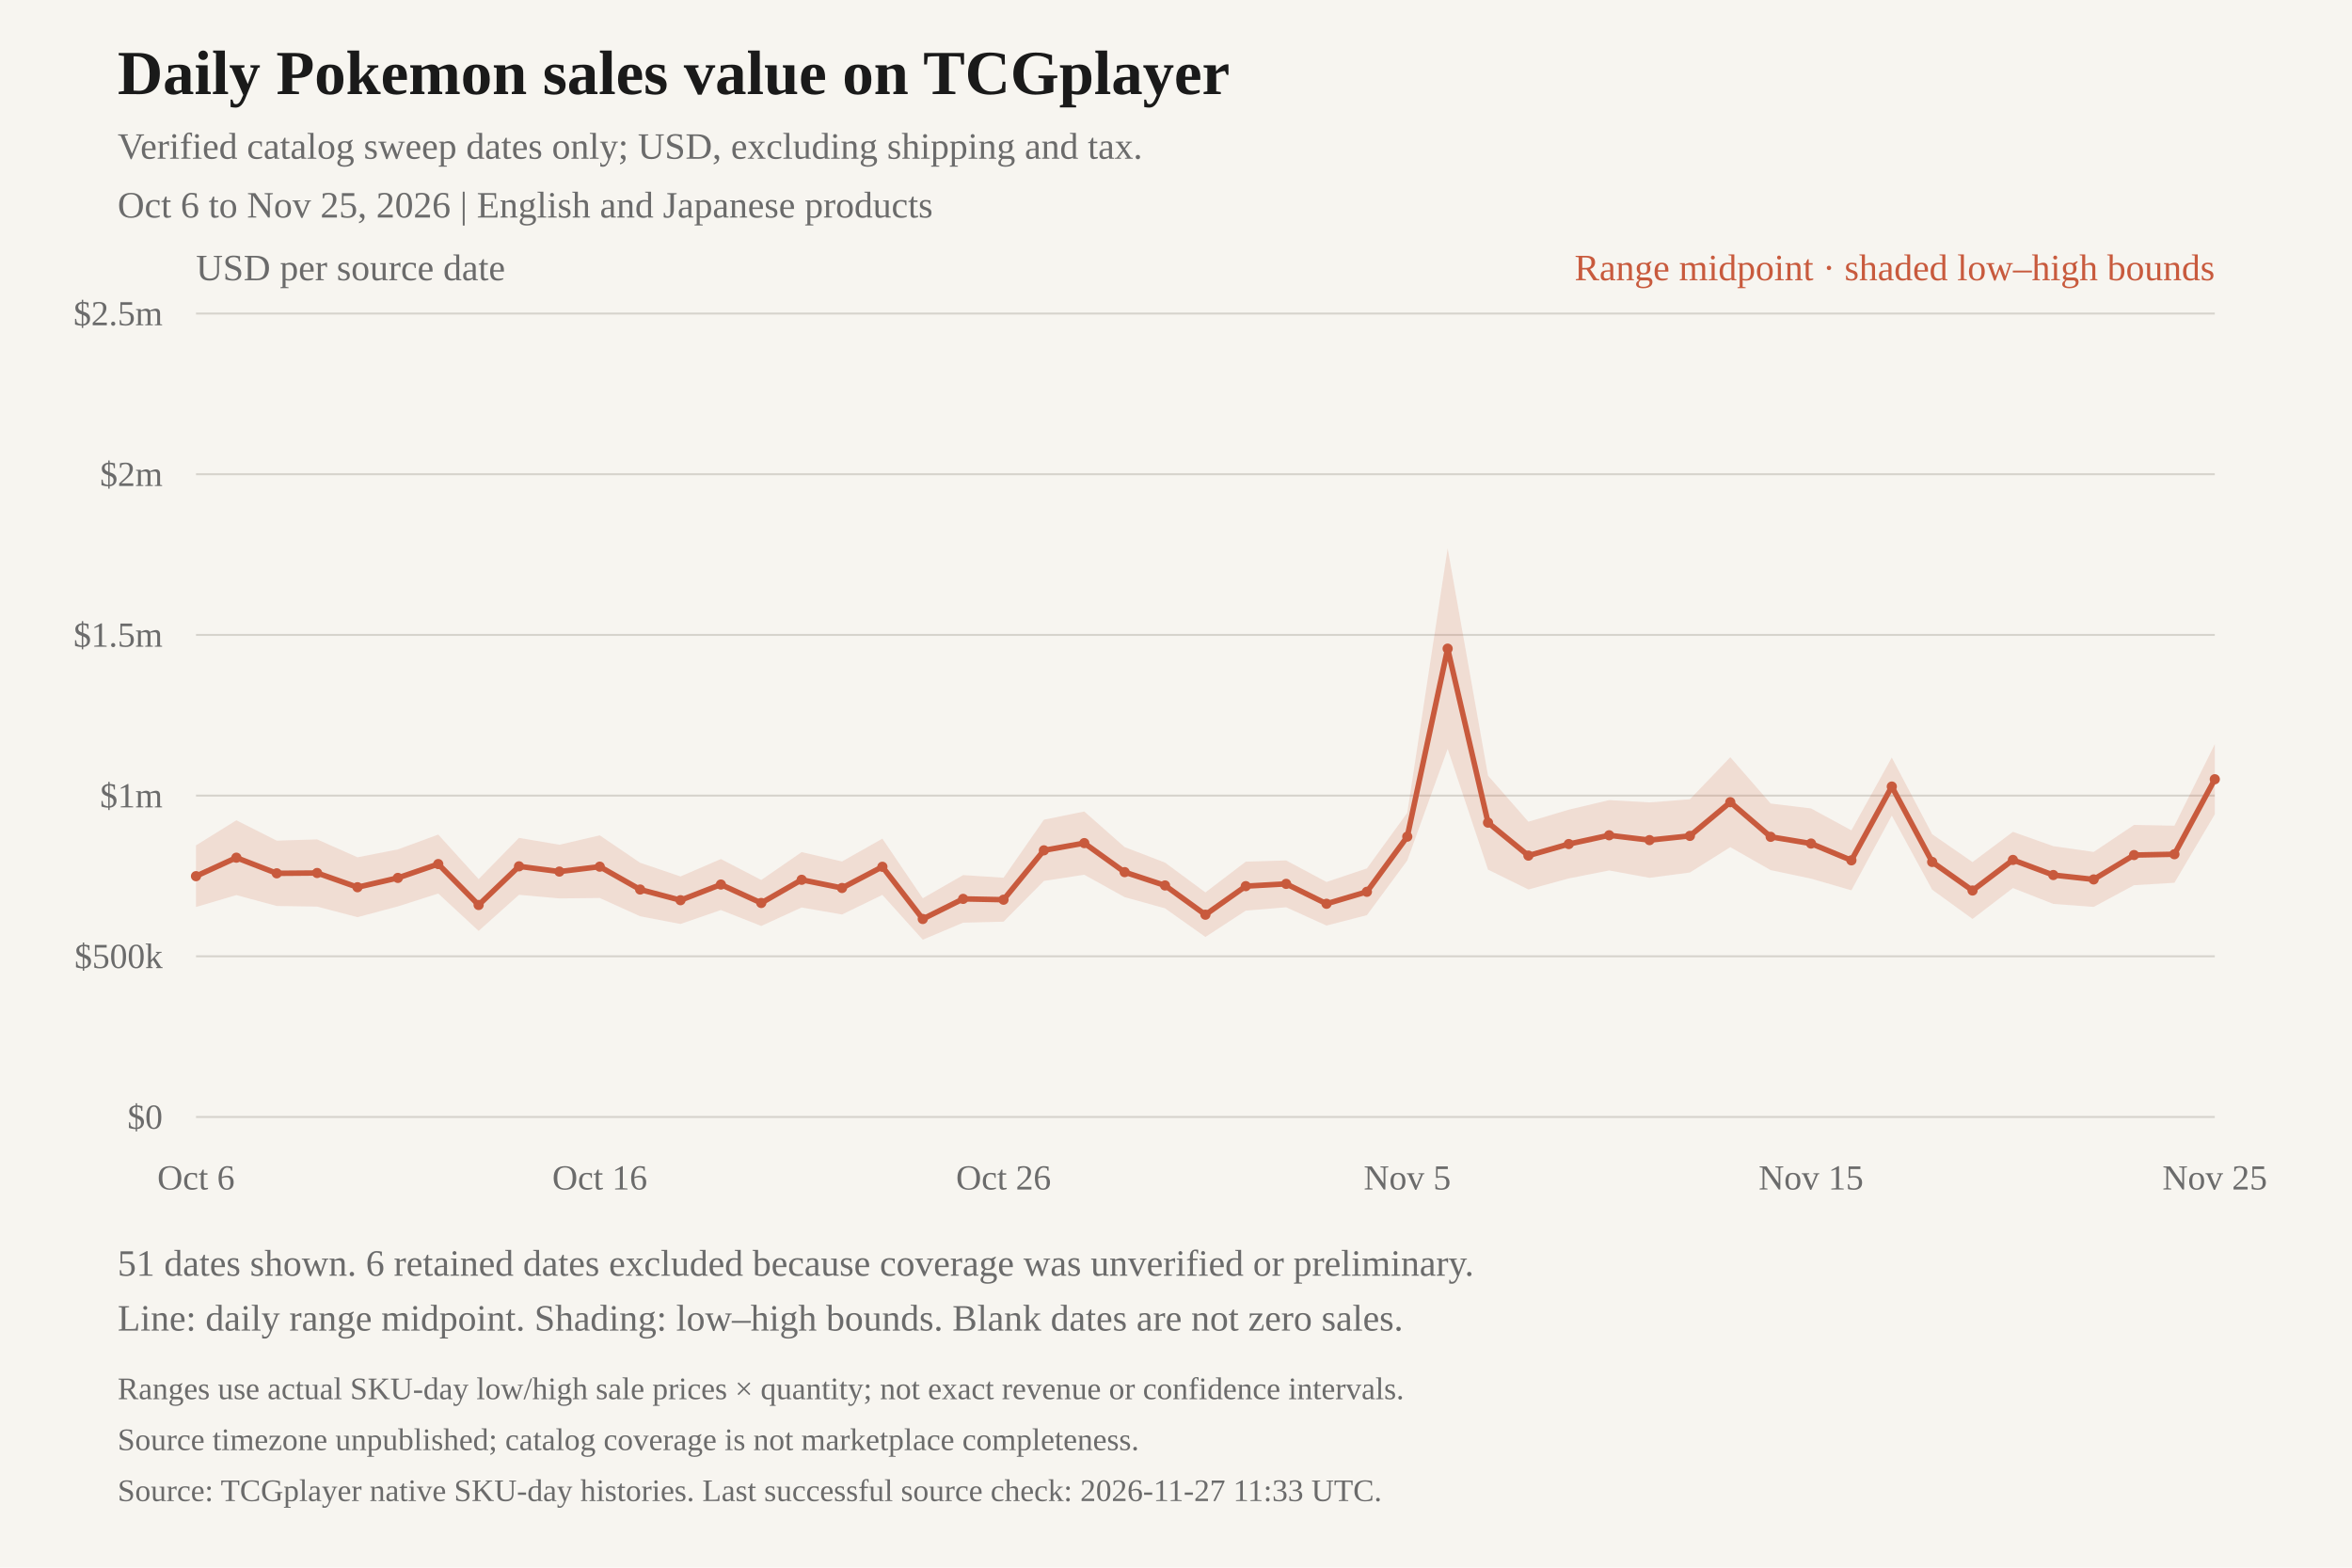
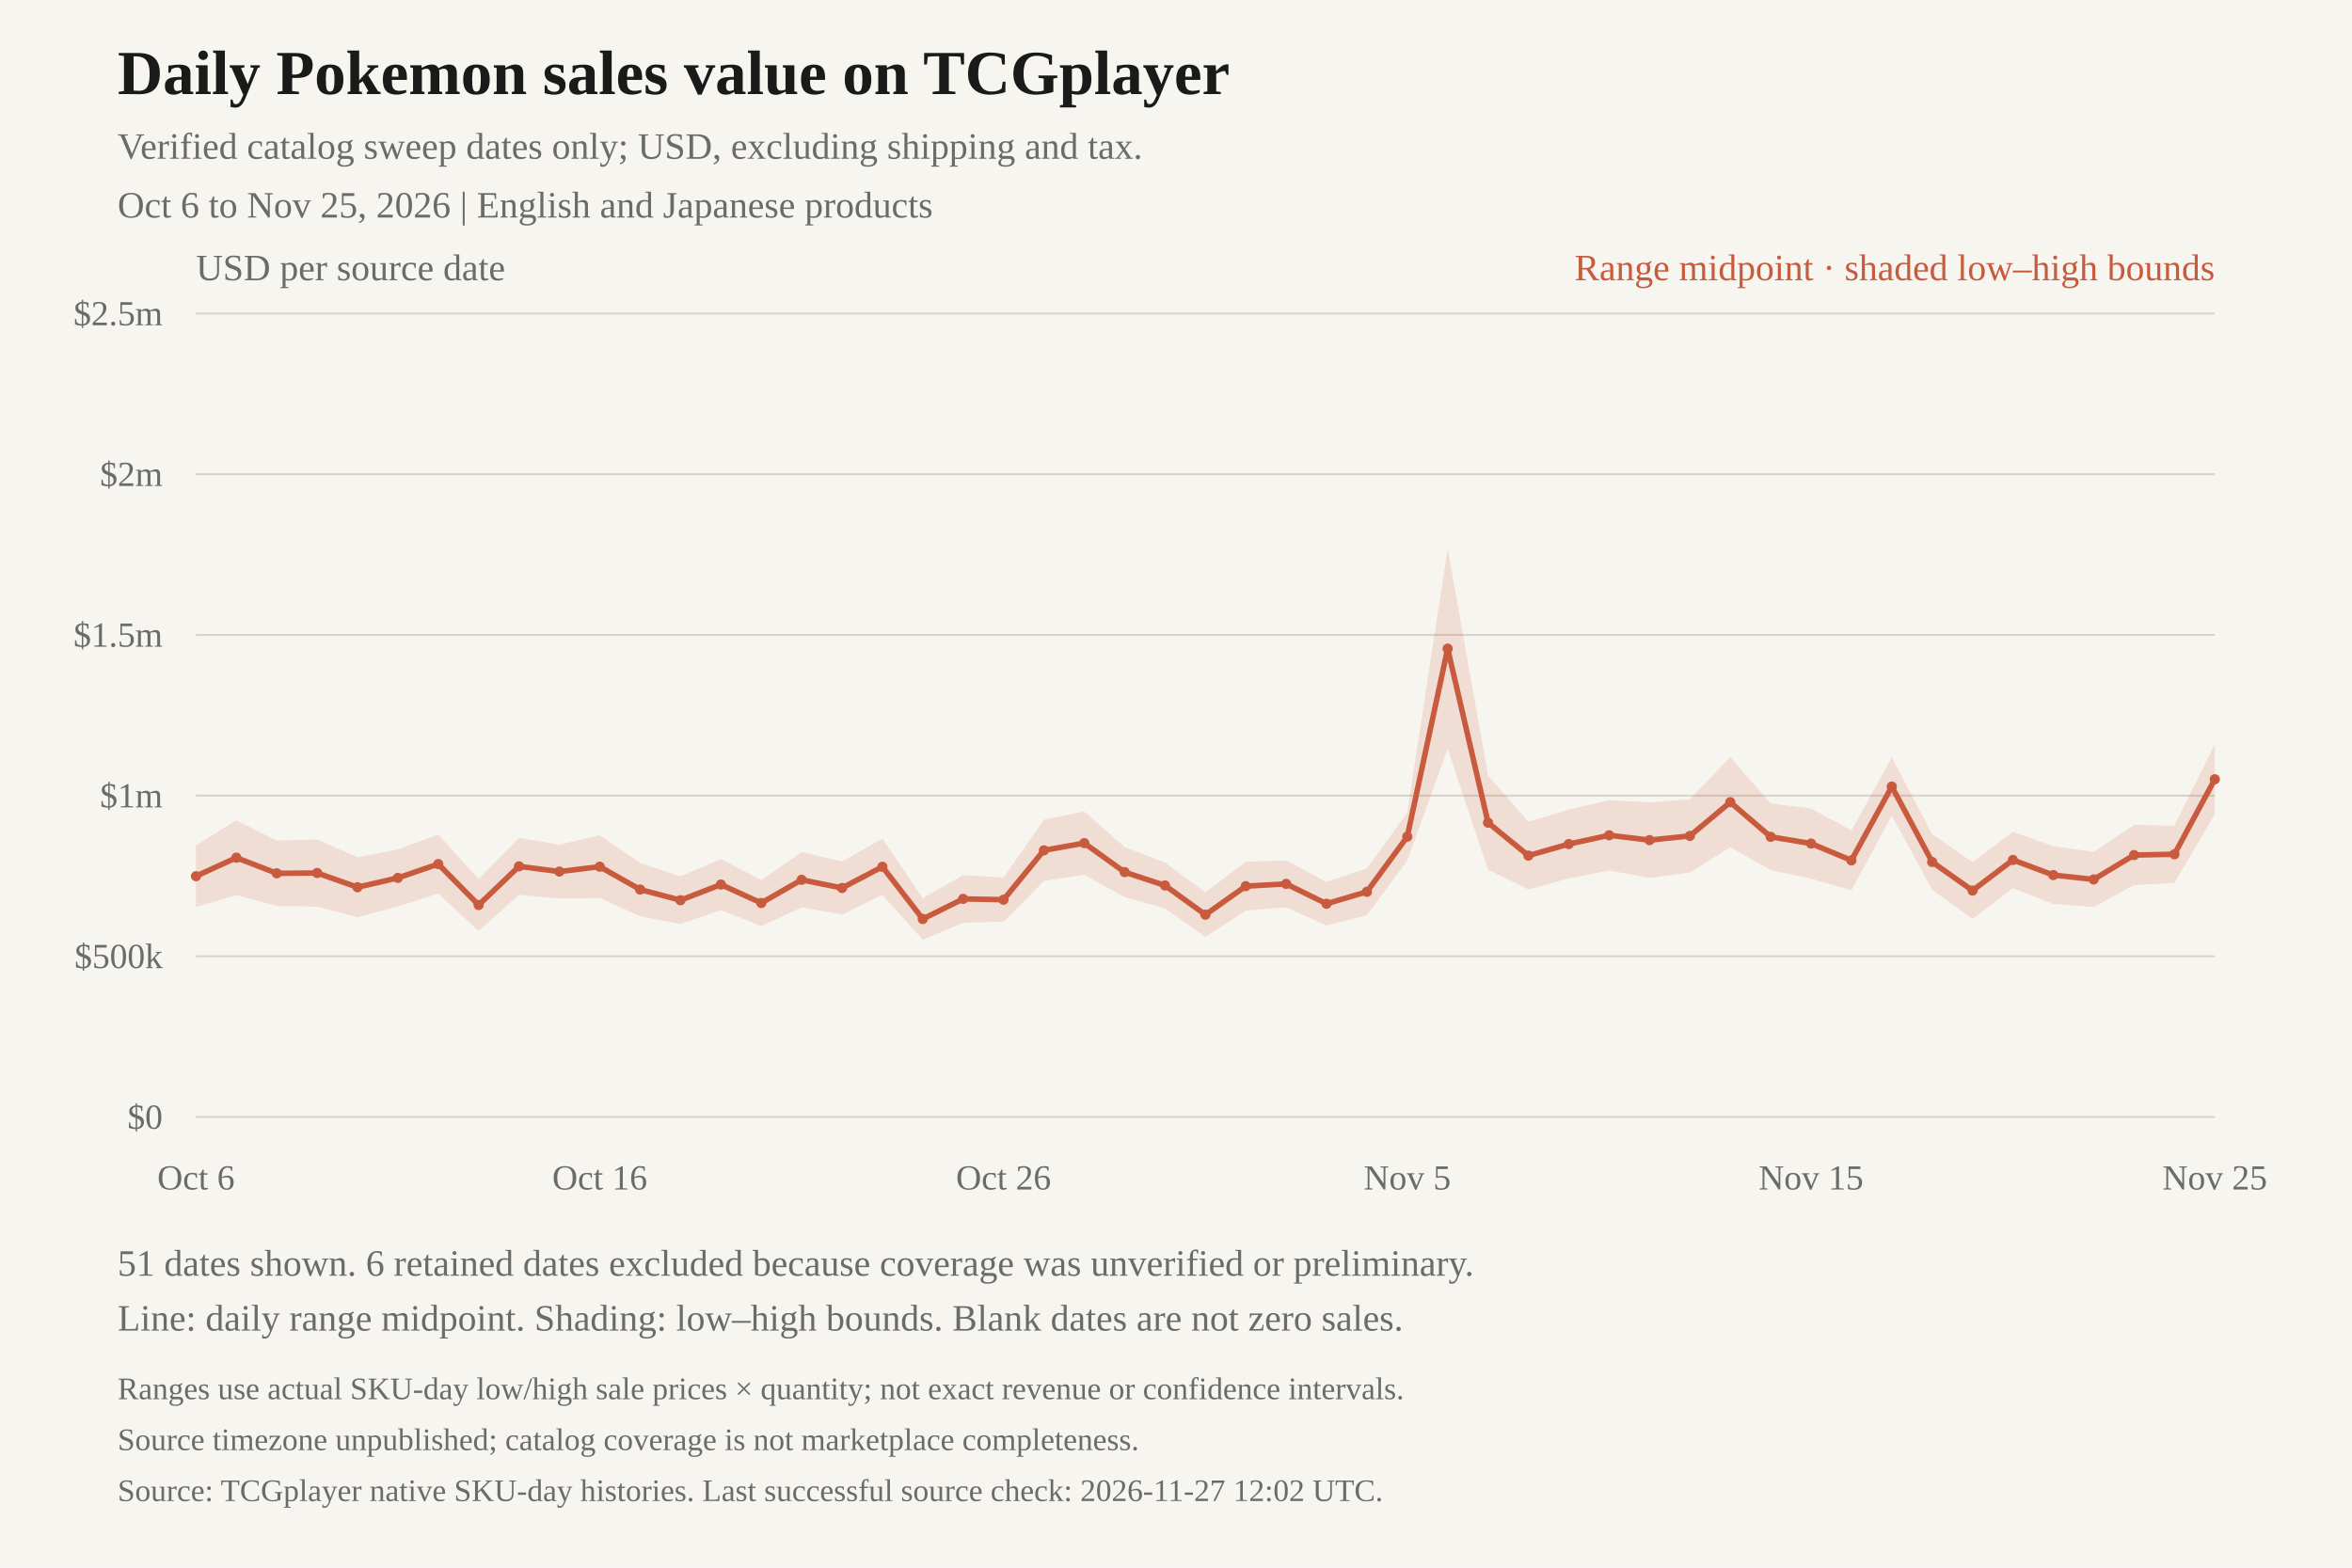
<svg xmlns="http://www.w3.org/2000/svg" width="1200" height="800" viewBox="0 0 1200 800" role="img" aria-labelledby="title description">
  <style>text{font-family:Georgia,"Liberation Serif","Times New Roman",serif;fill:#1A1A1A;font-size:19px}.title{font-size:32px;font-weight:600}.muted,.axis{fill:#6B6B6B}.axis{font-size:18px}.note{font-size:16px;fill:#6B6B6B}.grid{stroke:#D6D3CC;stroke-width:1}</style>
  <rect data-role="background" width="1200" height="800" fill="#F7F5F0" />
  <text x="60" y="48" class="title">Daily Pokemon sales value on TCGplayer</text>
  <text x="60" y="81" class="muted">Verified catalog sweep dates only; USD, excluding shipping and tax.</text>
  <text x="60" y="111" class="muted">Oct 6 to Nov 25, 2026 | English and Japanese products</text>
  <text x="100" y="143" class="muted">USD per source date</text>
  <text x="1130" y="143" text-anchor="end" style="fill:#C85A3D">Range midpoint · shaded low–high bounds</text>
  <path d="M100,570H1130" class="grid" />
  <text x="83" y="576" class="axis" text-anchor="end">$0</text>
  <path d="M100,488H1130" class="grid" />
  <text x="83" y="494" class="axis" text-anchor="end">$500k</text>
  <path d="M100,406H1130" class="grid" />
  <text x="83" y="412" class="axis" text-anchor="end">$1m</text>
  <path d="M100,324H1130" class="grid" />
  <text x="83" y="330" class="axis" text-anchor="end">$1.5m</text>
  <path d="M100,242H1130" class="grid" />
  <text x="83" y="248" class="axis" text-anchor="end">$2m</text>
  <path d="M100,160H1130" class="grid" />
  <text x="83" y="166" class="axis" text-anchor="end">$2.5m</text>
-   <polygon data-series="daily-band" points="100,431.395 120.6,418.596 141.2,428.993 161.8,428.347 182.4,437.483 203,433.454 223.6,425.889 244.2,448.6 264.8,427.569 285.4,431.071 306,426.287 326.6,440.279 347.2,447.253 367.8,438.369 388.4,449.058 409,434.841 429.6,439.616 450.2,427.977 470.8,458.392 491.4,446.556 512,447.917 532.6,418.306 553.2,414.107 573.8,432.286 594.4,440.177 615,455.404 635.6,439.714 656.2,439.088 676.8,450.078 697.4,443.153 718,414.771 738.6,279.861 759.2,395.817 779.8,419.334 800.4,413.18 821,408.3 841.6,409.47 862.2,407.875 882.8,386.414 903.4,410.046 924,412.554 944.6,423.742 965.2,386.57 985.8,425.701 1006.4,439.931 1027,424.494 1047.6,431.794 1068.2,434.754 1088.8,420.961 1109.4,421.353 1130,379.755 1130,415.558 1109.4,450.483 1088.8,451.729 1068.2,462.801 1047.6,461.273 1027,453.166 1006.4,468.946 985.8,454.017 965.2,416.207 944.6,454.333 924,448.362 903.4,444.026 882.8,432.306 862.2,445.245 841.6,447.96 821,444.198 800.4,448.263 779.8,453.907 759.2,443.768 738.6,382.152 718,439.117 697.4,467.013 676.8,472.316 656.2,462.991 635.6,464.7 615,478.144 594.4,463.528 573.8,457.813 553.2,446.38 532.6,449.56 512,470.34 491.4,470.849 470.8,479.541 450.2,456.674 429.6,466.671 409,463.09 388.4,472.524 367.8,464.4 347.2,471.512 326.6,467.575 306,458.248 285.4,458.461 264.8,456.626 244.2,475.046 223.6,455.971 203,462.546 182.4,468.031 161.8,462.639 141.2,462.325 120.6,456.767 100,462.839" fill="#C85A3D" fill-opacity="0.16" />
-   <polyline data-series="daily-midpoint" points="100,447.117 120.6,437.682 141.2,445.659 161.8,445.493 182.4,452.757 203,448 223.6,440.93 244.2,461.823 264.8,442.097 285.4,444.766 306,442.267 326.6,453.927 347.2,459.382 367.8,451.384 388.4,460.791 409,448.965 429.6,453.144 450.2,442.326 470.8,468.967 491.4,458.703 512,459.128 532.6,433.933 553.2,430.244 573.8,445.049 594.4,451.853 615,466.774 635.6,452.207 656.2,451.039 676.8,461.197 697.4,455.083 718,426.944 738.6,331.007 759.2,419.792 779.8,436.62 800.4,430.722 821,426.249 841.6,428.715 862.2,426.56 882.8,409.36 903.4,427.036 924,430.458 944.6,439.037 965.2,401.388 985.8,439.859 1006.4,454.438 1027,438.83 1047.6,446.533 1068.2,448.778 1088.8,436.345 1109.4,435.918 1130,397.657" fill="none" stroke="#C85A3D" stroke-width="2.8" stroke-linejoin="round" stroke-linecap="round" />
+   <polygon data-series="daily-band" points="100,431.395 120.6,418.596 141.2,428.993 161.8,428.347 182.4,437.483 203,433.454 223.6,425.889 244.2,448.6 264.8,427.569 285.4,431.071 306,426.287 326.6,440.279 347.2,447.253 367.8,438.369 388.4,449.058 409,434.841 429.6,439.616 450.2,427.977 470.8,458.392 491.4,446.556 512,447.917 532.6,418.306 553.2,414.107 573.8,432.292 594.4,440.179 615,455.404 635.6,439.715 656.2,439.103 676.8,450.078 697.4,443.154 718,414.777 738.6,279.863 759.2,395.822 779.8,419.341 800.4,413.18 821,408.3 841.6,409.475 862.2,407.882 882.8,386.414 903.4,410.048 924,412.554 944.6,423.745 965.2,386.583 985.8,425.705 1006.4,439.939 1027,424.499 1047.6,431.809 1068.2,434.755 1088.8,420.961 1109.4,421.381 1130,379.764 1130,415.562 1109.4,450.496 1088.8,451.729 1068.2,462.802 1047.6,461.283 1027,453.17 1006.4,468.953 985.8,454.021 965.2,416.217 944.6,454.335 924,448.362 903.4,444.028 882.8,432.306 862.2,445.251 841.6,447.965 821,444.198 800.4,448.263 779.8,453.912 759.2,443.773 738.6,382.152 718,439.123 697.4,467.014 676.8,472.316 656.2,463.001 635.6,464.7 615,478.144 594.4,463.53 573.8,457.818 553.2,446.38 532.6,449.56 512,470.34 491.4,470.849 470.8,479.541 450.2,456.674 429.6,466.671 409,463.09 388.4,472.524 367.8,464.4 347.2,471.512 326.6,467.575 306,458.248 285.4,458.461 264.8,456.626 244.2,475.046 223.6,455.971 203,462.546 182.4,468.031 161.8,462.639 141.2,462.325 120.6,456.767 100,462.839" fill="#C85A3D" fill-opacity="0.16" />
+   <polyline data-series="daily-midpoint" points="100,447.117 120.6,437.682 141.2,445.659 161.8,445.493 182.4,452.757 203,448 223.6,440.93 244.2,461.823 264.8,442.097 285.4,444.766 306,442.267 326.6,453.927 347.2,459.382 367.8,451.384 388.4,460.791 409,448.965 429.6,453.144 450.2,442.326 470.8,468.967 491.4,458.703 512,459.128 532.6,433.933 553.2,430.244 573.8,445.055 594.4,451.855 615,466.774 635.6,452.208 656.2,451.052 676.8,461.197 697.4,455.084 718,426.95 738.6,331.008 759.2,419.797 779.8,436.626 800.4,430.722 821,426.249 841.6,428.72 862.2,426.567 882.8,409.36 903.4,427.038 924,430.458 944.6,439.04 965.2,401.4 985.8,439.863 1006.4,454.446 1027,438.835 1047.6,446.546 1068.2,448.778 1088.8,436.345 1109.4,435.938 1130,397.663" fill="none" stroke="#C85A3D" stroke-width="2.8" stroke-linejoin="round" stroke-linecap="round" />
  <circle data-series="daily-observation" cx="100" cy="447.117" r="2.6" fill="#C85A3D" />
  <circle data-series="daily-observation" cx="120.6" cy="437.682" r="2.6" fill="#C85A3D" />
  <circle data-series="daily-observation" cx="141.2" cy="445.659" r="2.6" fill="#C85A3D" />
  <circle data-series="daily-observation" cx="161.8" cy="445.493" r="2.6" fill="#C85A3D" />
  <circle data-series="daily-observation" cx="182.4" cy="452.757" r="2.6" fill="#C85A3D" />
  <circle data-series="daily-observation" cx="203" cy="448" r="2.6" fill="#C85A3D" />
  <circle data-series="daily-observation" cx="223.6" cy="440.93" r="2.6" fill="#C85A3D" />
  <circle data-series="daily-observation" cx="244.2" cy="461.823" r="2.6" fill="#C85A3D" />
  <circle data-series="daily-observation" cx="264.8" cy="442.097" r="2.6" fill="#C85A3D" />
  <circle data-series="daily-observation" cx="285.4" cy="444.766" r="2.6" fill="#C85A3D" />
  <circle data-series="daily-observation" cx="306" cy="442.267" r="2.6" fill="#C85A3D" />
  <circle data-series="daily-observation" cx="326.6" cy="453.927" r="2.6" fill="#C85A3D" />
  <circle data-series="daily-observation" cx="347.2" cy="459.382" r="2.6" fill="#C85A3D" />
  <circle data-series="daily-observation" cx="367.8" cy="451.384" r="2.6" fill="#C85A3D" />
  <circle data-series="daily-observation" cx="388.4" cy="460.791" r="2.6" fill="#C85A3D" />
  <circle data-series="daily-observation" cx="409" cy="448.965" r="2.6" fill="#C85A3D" />
  <circle data-series="daily-observation" cx="429.6" cy="453.144" r="2.6" fill="#C85A3D" />
  <circle data-series="daily-observation" cx="450.2" cy="442.326" r="2.6" fill="#C85A3D" />
  <circle data-series="daily-observation" cx="470.8" cy="468.967" r="2.6" fill="#C85A3D" />
  <circle data-series="daily-observation" cx="491.4" cy="458.703" r="2.6" fill="#C85A3D" />
  <circle data-series="daily-observation" cx="512" cy="459.128" r="2.6" fill="#C85A3D" />
  <circle data-series="daily-observation" cx="532.6" cy="433.933" r="2.6" fill="#C85A3D" />
  <circle data-series="daily-observation" cx="553.2" cy="430.244" r="2.6" fill="#C85A3D" />
-   <circle data-series="daily-observation" cx="573.8" cy="445.049" r="2.6" fill="#C85A3D" />
-   <circle data-series="daily-observation" cx="594.4" cy="451.853" r="2.6" fill="#C85A3D" />
+   <circle data-series="daily-observation" cx="573.8" cy="445.055" r="2.6" fill="#C85A3D" />
+   <circle data-series="daily-observation" cx="594.4" cy="451.855" r="2.6" fill="#C85A3D" />
  <circle data-series="daily-observation" cx="615" cy="466.774" r="2.6" fill="#C85A3D" />
-   <circle data-series="daily-observation" cx="635.6" cy="452.207" r="2.6" fill="#C85A3D" />
-   <circle data-series="daily-observation" cx="656.2" cy="451.039" r="2.6" fill="#C85A3D" />
+   <circle data-series="daily-observation" cx="635.6" cy="452.208" r="2.6" fill="#C85A3D" />
+   <circle data-series="daily-observation" cx="656.2" cy="451.052" r="2.6" fill="#C85A3D" />
  <circle data-series="daily-observation" cx="676.8" cy="461.197" r="2.6" fill="#C85A3D" />
-   <circle data-series="daily-observation" cx="697.4" cy="455.083" r="2.6" fill="#C85A3D" />
-   <circle data-series="daily-observation" cx="718" cy="426.944" r="2.6" fill="#C85A3D" />
-   <circle data-series="daily-observation" cx="738.6" cy="331.007" r="2.6" fill="#C85A3D" />
-   <circle data-series="daily-observation" cx="759.2" cy="419.792" r="2.6" fill="#C85A3D" />
-   <circle data-series="daily-observation" cx="779.8" cy="436.62" r="2.6" fill="#C85A3D" />
+   <circle data-series="daily-observation" cx="697.4" cy="455.084" r="2.6" fill="#C85A3D" />
+   <circle data-series="daily-observation" cx="718" cy="426.95" r="2.6" fill="#C85A3D" />
+   <circle data-series="daily-observation" cx="738.6" cy="331.008" r="2.6" fill="#C85A3D" />
+   <circle data-series="daily-observation" cx="759.2" cy="419.797" r="2.6" fill="#C85A3D" />
+   <circle data-series="daily-observation" cx="779.8" cy="436.626" r="2.6" fill="#C85A3D" />
  <circle data-series="daily-observation" cx="800.4" cy="430.722" r="2.6" fill="#C85A3D" />
  <circle data-series="daily-observation" cx="821" cy="426.249" r="2.6" fill="#C85A3D" />
-   <circle data-series="daily-observation" cx="841.6" cy="428.715" r="2.6" fill="#C85A3D" />
-   <circle data-series="daily-observation" cx="862.2" cy="426.56" r="2.6" fill="#C85A3D" />
+   <circle data-series="daily-observation" cx="841.6" cy="428.72" r="2.6" fill="#C85A3D" />
+   <circle data-series="daily-observation" cx="862.2" cy="426.567" r="2.6" fill="#C85A3D" />
  <circle data-series="daily-observation" cx="882.8" cy="409.36" r="2.6" fill="#C85A3D" />
-   <circle data-series="daily-observation" cx="903.4" cy="427.036" r="2.6" fill="#C85A3D" />
+   <circle data-series="daily-observation" cx="903.4" cy="427.038" r="2.6" fill="#C85A3D" />
  <circle data-series="daily-observation" cx="924" cy="430.458" r="2.6" fill="#C85A3D" />
-   <circle data-series="daily-observation" cx="944.6" cy="439.037" r="2.6" fill="#C85A3D" />
-   <circle data-series="daily-observation" cx="965.2" cy="401.388" r="2.6" fill="#C85A3D" />
-   <circle data-series="daily-observation" cx="985.8" cy="439.859" r="2.6" fill="#C85A3D" />
-   <circle data-series="daily-observation" cx="1006.4" cy="454.438" r="2.6" fill="#C85A3D" />
-   <circle data-series="daily-observation" cx="1027" cy="438.83" r="2.6" fill="#C85A3D" />
-   <circle data-series="daily-observation" cx="1047.6" cy="446.533" r="2.6" fill="#C85A3D" />
+   <circle data-series="daily-observation" cx="944.6" cy="439.04" r="2.6" fill="#C85A3D" />
+   <circle data-series="daily-observation" cx="965.2" cy="401.4" r="2.6" fill="#C85A3D" />
+   <circle data-series="daily-observation" cx="985.8" cy="439.863" r="2.6" fill="#C85A3D" />
+   <circle data-series="daily-observation" cx="1006.4" cy="454.446" r="2.6" fill="#C85A3D" />
+   <circle data-series="daily-observation" cx="1027" cy="438.835" r="2.6" fill="#C85A3D" />
+   <circle data-series="daily-observation" cx="1047.6" cy="446.546" r="2.6" fill="#C85A3D" />
  <circle data-series="daily-observation" cx="1068.2" cy="448.778" r="2.6" fill="#C85A3D" />
  <circle data-series="daily-observation" cx="1088.8" cy="436.345" r="2.6" fill="#C85A3D" />
-   <circle data-series="daily-observation" cx="1109.4" cy="435.918" r="2.6" fill="#C85A3D" />
-   <circle data-series="daily-observation" cx="1130" cy="397.657" r="2.6" fill="#C85A3D" />
+   <circle data-series="daily-observation" cx="1109.4" cy="435.938" r="2.6" fill="#C85A3D" />
+   <circle data-series="daily-observation" cx="1130" cy="397.663" r="2.6" fill="#C85A3D" />
  <text x="100" y="607" class="axis" text-anchor="middle">Oct 6</text>
  <text x="306" y="607" class="axis" text-anchor="middle">Oct 16</text>
  <text x="512" y="607" class="axis" text-anchor="middle">Oct 26</text>
  <text x="718" y="607" class="axis" text-anchor="middle">Nov 5</text>
  <text x="924" y="607" class="axis" text-anchor="middle">Nov 15</text>
  <text x="1130" y="607" class="axis" text-anchor="middle">Nov 25</text>
  <text x="60" y="651" class="muted">51 dates shown. 6 retained dates excluded because coverage was unverified or preliminary.</text>
  <text x="60" y="679" class="muted">Line: daily range midpoint. Shading: low–high bounds. Blank dates are not zero sales.</text>
  <text x="60" y="714" class="note">Ranges use actual SKU-day low/high sale prices × quantity; not exact revenue or confidence intervals.</text>
  <text x="60" y="740" class="note">Source timezone unpublished; catalog coverage is not marketplace completeness.</text>
-   <text x="60" y="766" class="note">Source: TCGplayer native SKU-day histories. Last successful source check: 2026-11-27 11:33 UTC.</text>
+   <text x="60" y="766" class="note">Source: TCGplayer native SKU-day histories. Last successful source check: 2026-11-27 12:02 UTC.</text>
</svg>
